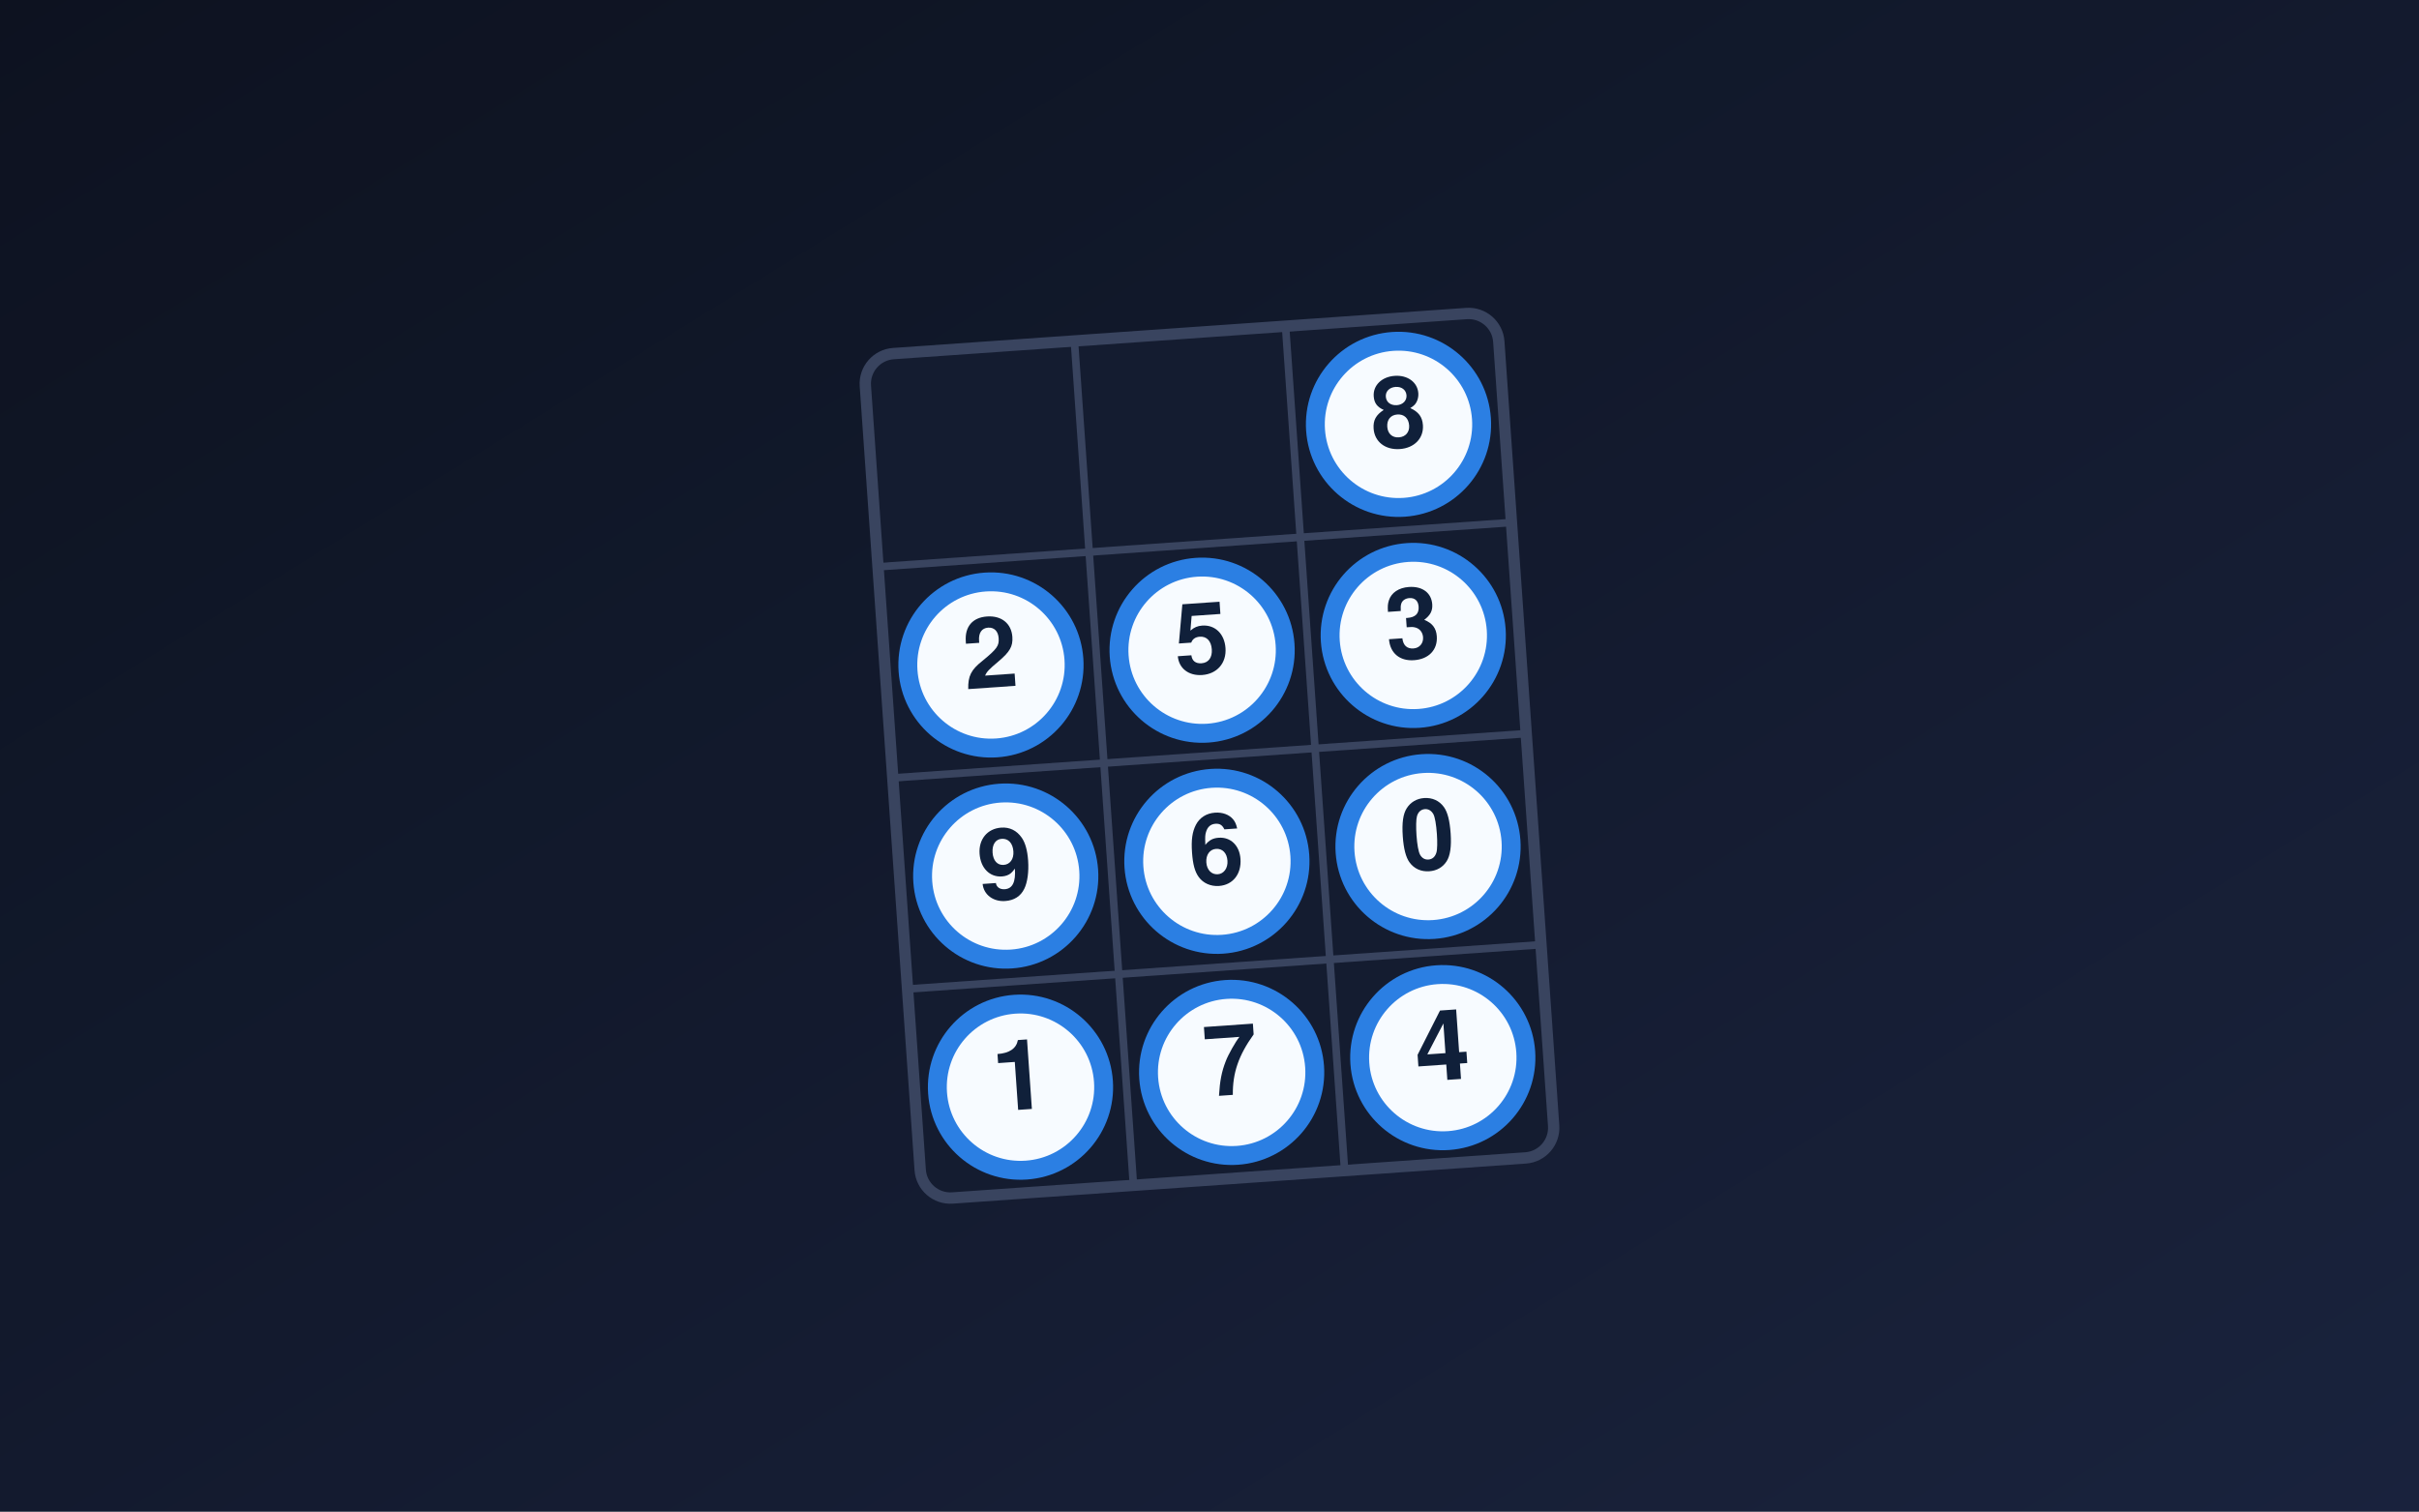
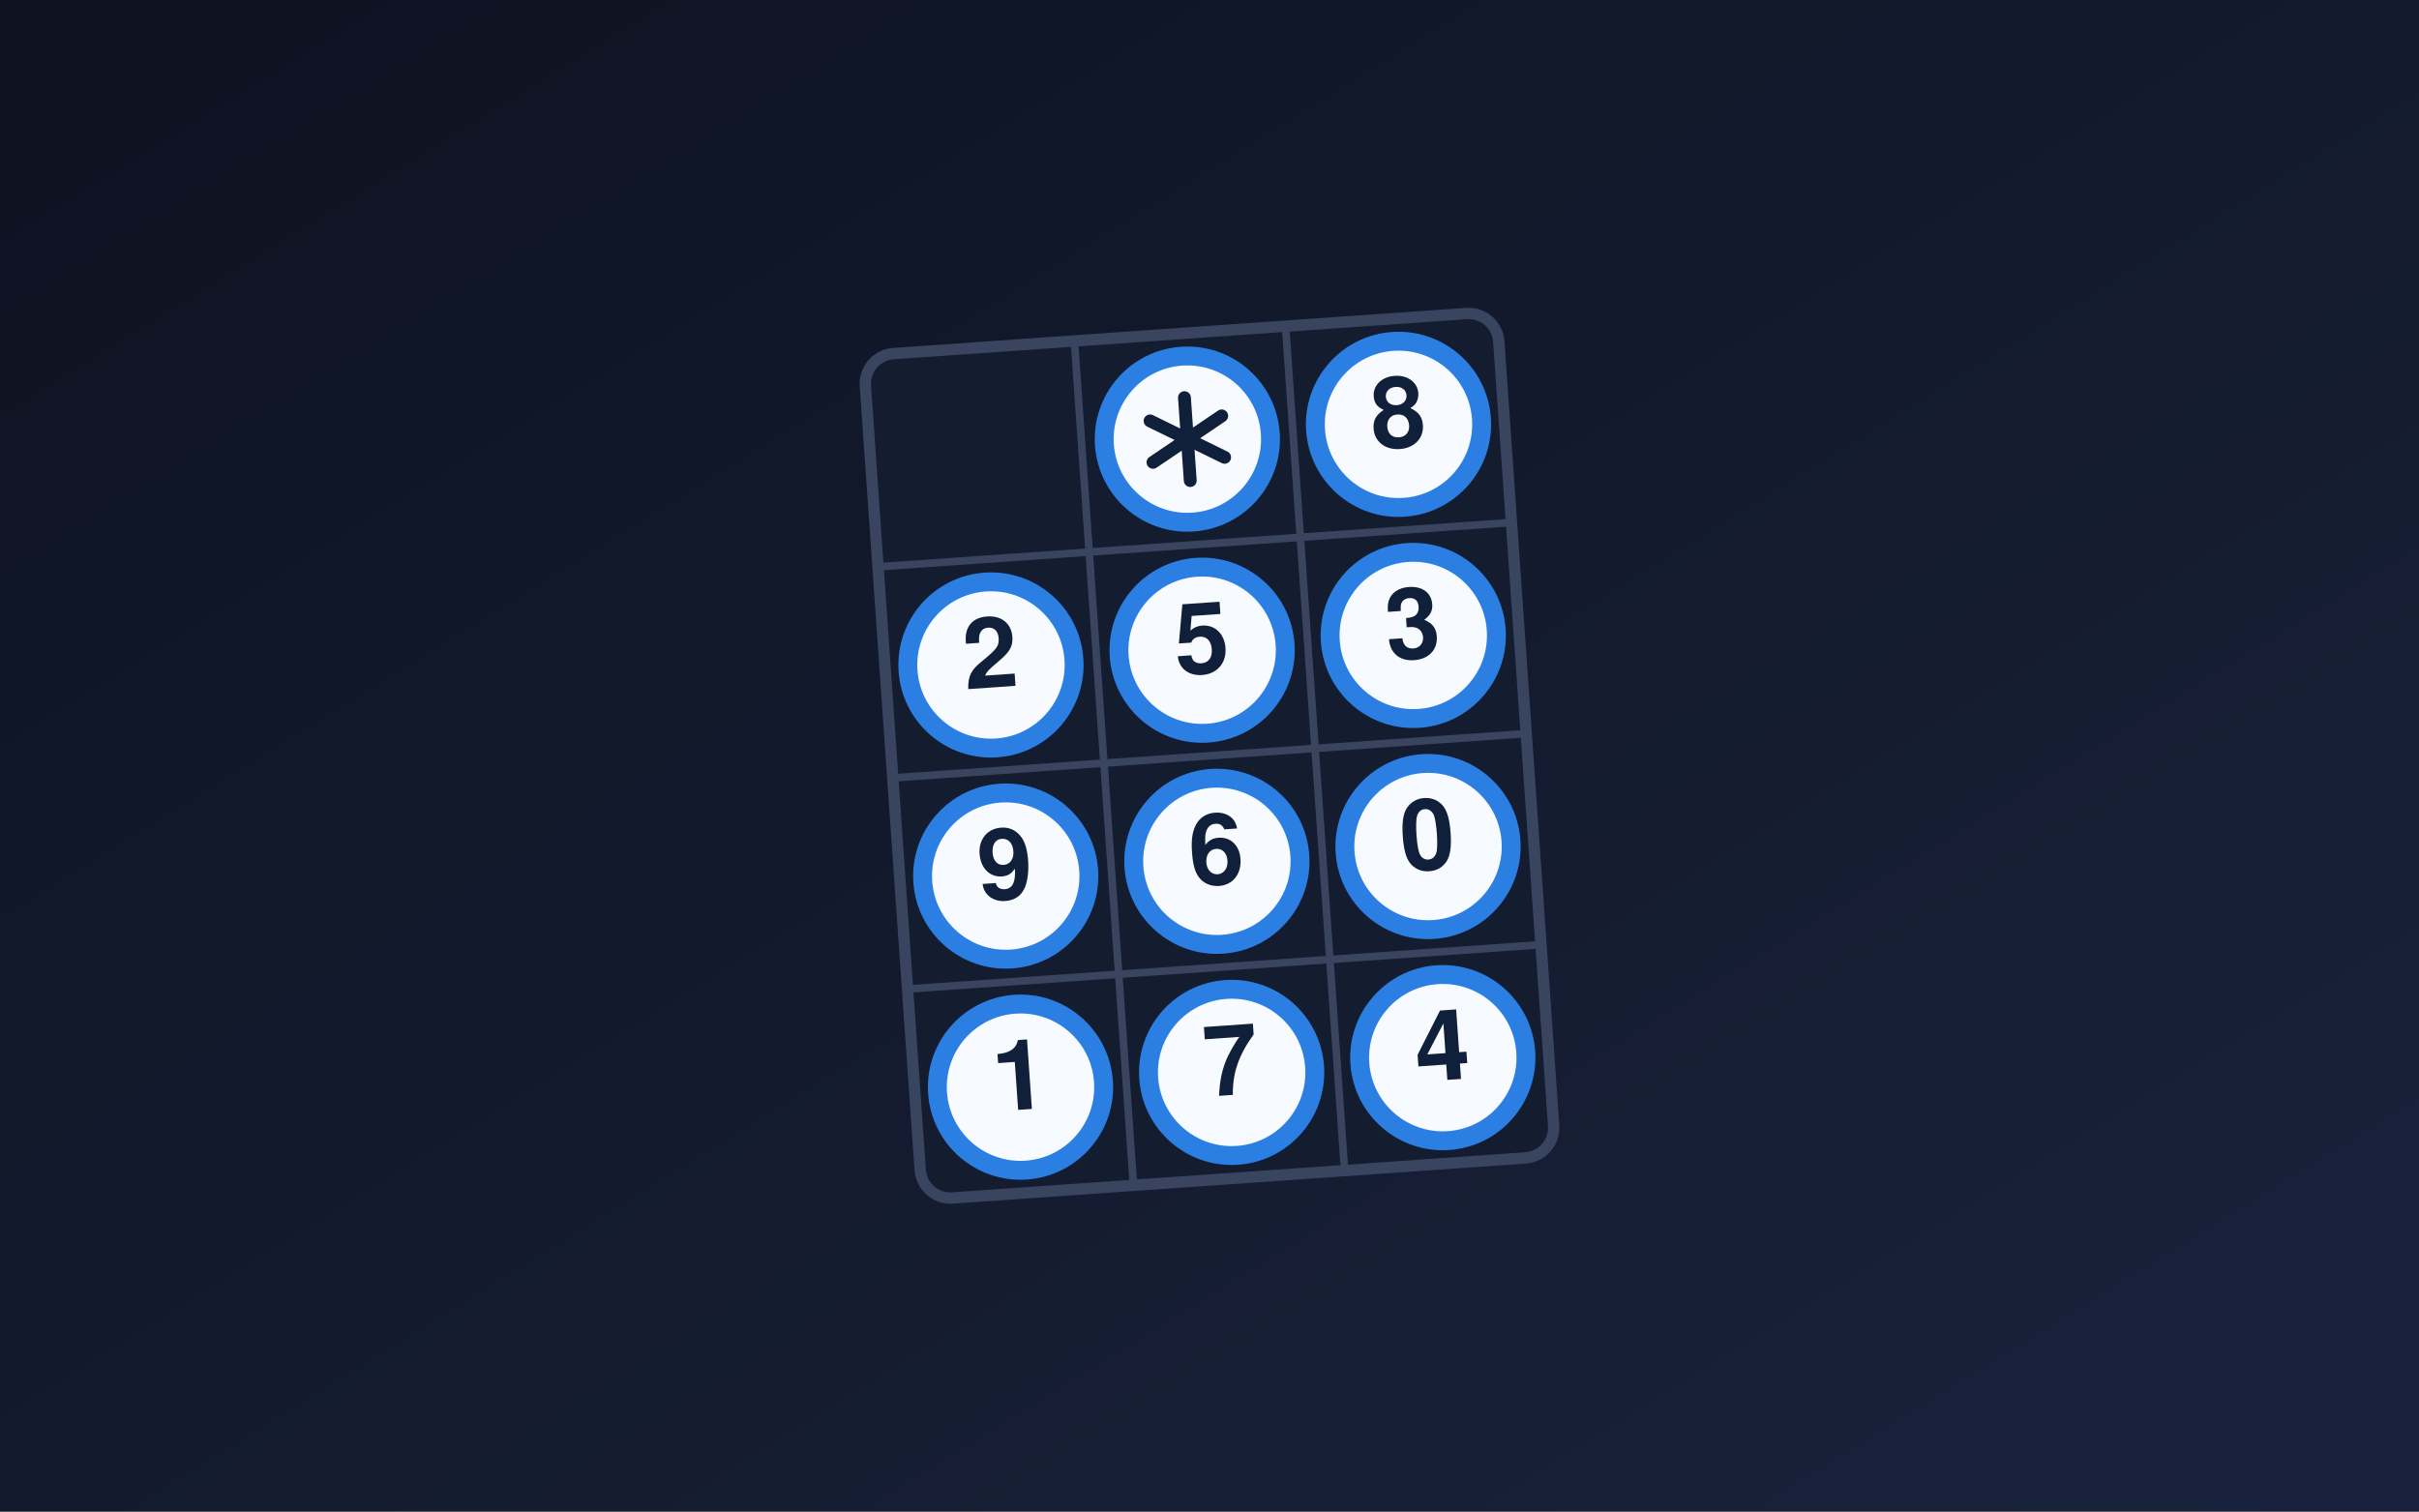
<svg xmlns="http://www.w3.org/2000/svg" viewBox="0 0 640 400" role="img" aria-label="Jogo da sequência numérica">
  <defs>
    <linearGradient id="sq-bg" x1="0" y1="0" x2="1" y2="1">
      <stop offset="0%" stop-color="#0d1220" />
      <stop offset="100%" stop-color="#1b2440" />
    </linearGradient>
  </defs>
  <rect width="640" height="400" fill="#0d1220" />
  <rect width="640" height="400" fill="url(#sq-bg)" opacity="0.9" />
  <g transform="rotate(-4 320 200)">
    <rect x="236" y="88" width="168" height="224" rx="8" fill="#141c30" stroke="#39445f" stroke-width="3" />
    <g stroke="#39445f" stroke-width="2">
      <line x1="292" y1="88" x2="292" y2="312" />
      <line x1="348" y1="88" x2="348" y2="312" />
      <line x1="236" y1="144" x2="404" y2="144" />
      <line x1="236" y1="200" x2="404" y2="200" />
      <line x1="236" y1="256" x2="404" y2="256" />
    </g>
    <g font-family="Sora, Segoe UI, Helvetica, Arial, sans-serif" font-size="26" font-weight="700" text-anchor="middle" dominant-baseline="central">
      <g fill="#f7fbff" stroke="#2b7fe3" stroke-width="5">
+         <circle cx="320" cy="116" r="22" />
        <circle cx="376" cy="116" r="22" />
        <circle cx="264" cy="172" r="22" />
        <circle cx="320" cy="172" r="22" />
        <circle cx="376" cy="172" r="22" />
        <circle cx="264" cy="228" r="22" />
        <circle cx="320" cy="228" r="22" />
        <circle cx="376" cy="228" r="22" />
        <circle cx="264" cy="284" r="22" />
        <circle cx="320" cy="284" r="22" />
        <circle cx="376" cy="284" r="22" />
+       </g>
+       <g fill="none" stroke="#10203a" stroke-width="3.4" stroke-linecap="round">
+         <line x1="320" y1="105" x2="320" y2="127" />
+         <line x1="310.5" y1="110.5" x2="329.5" y2="121.5" />
+         <line x1="310.5" y1="121.5" x2="329.5" y2="110.5" />
      </g>
      <g fill="#10203a">
        <text x="376" y="116">8</text>
        <text x="264" y="172">2</text>
        <text x="320" y="172">5</text>
        <text x="376" y="172">3</text>
        <text x="264" y="228">9</text>
        <text x="320" y="228">6</text>
        <text x="376" y="228">0</text>
        <text x="264" y="284">1</text>
        <text x="320" y="284">7</text>
        <text x="376" y="284">4</text>
      </g>
    </g>
  </g>
</svg>
